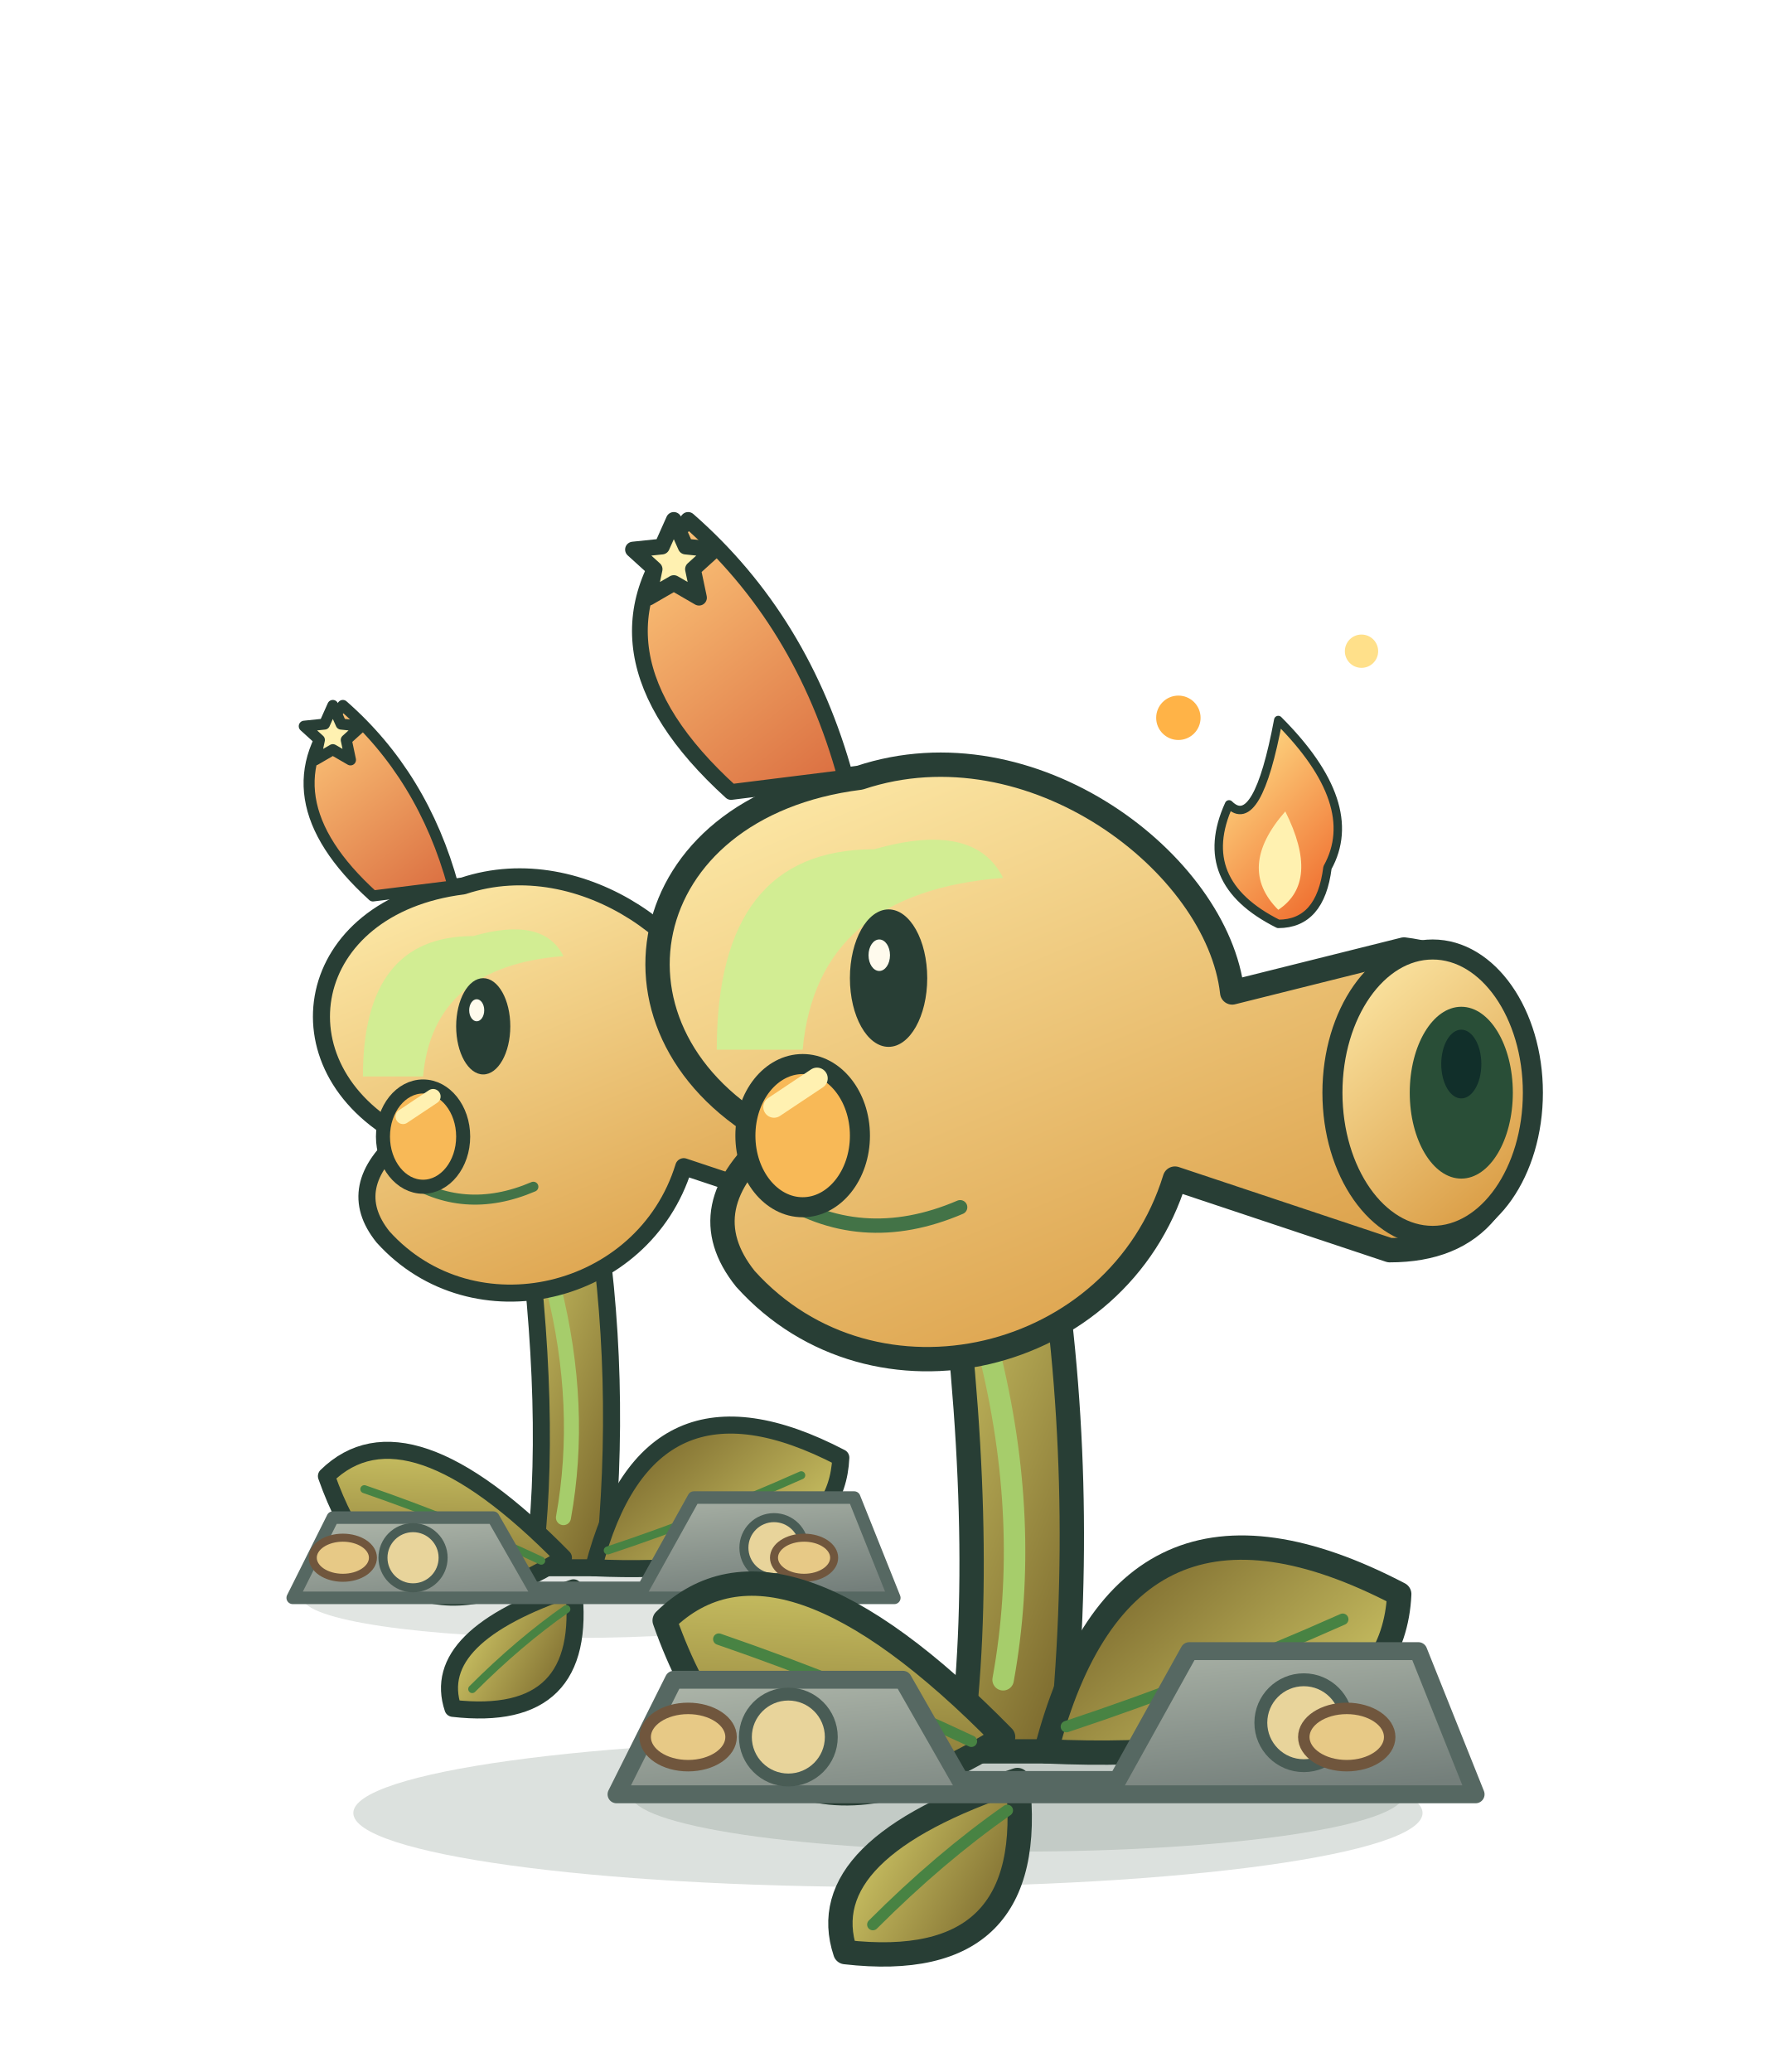
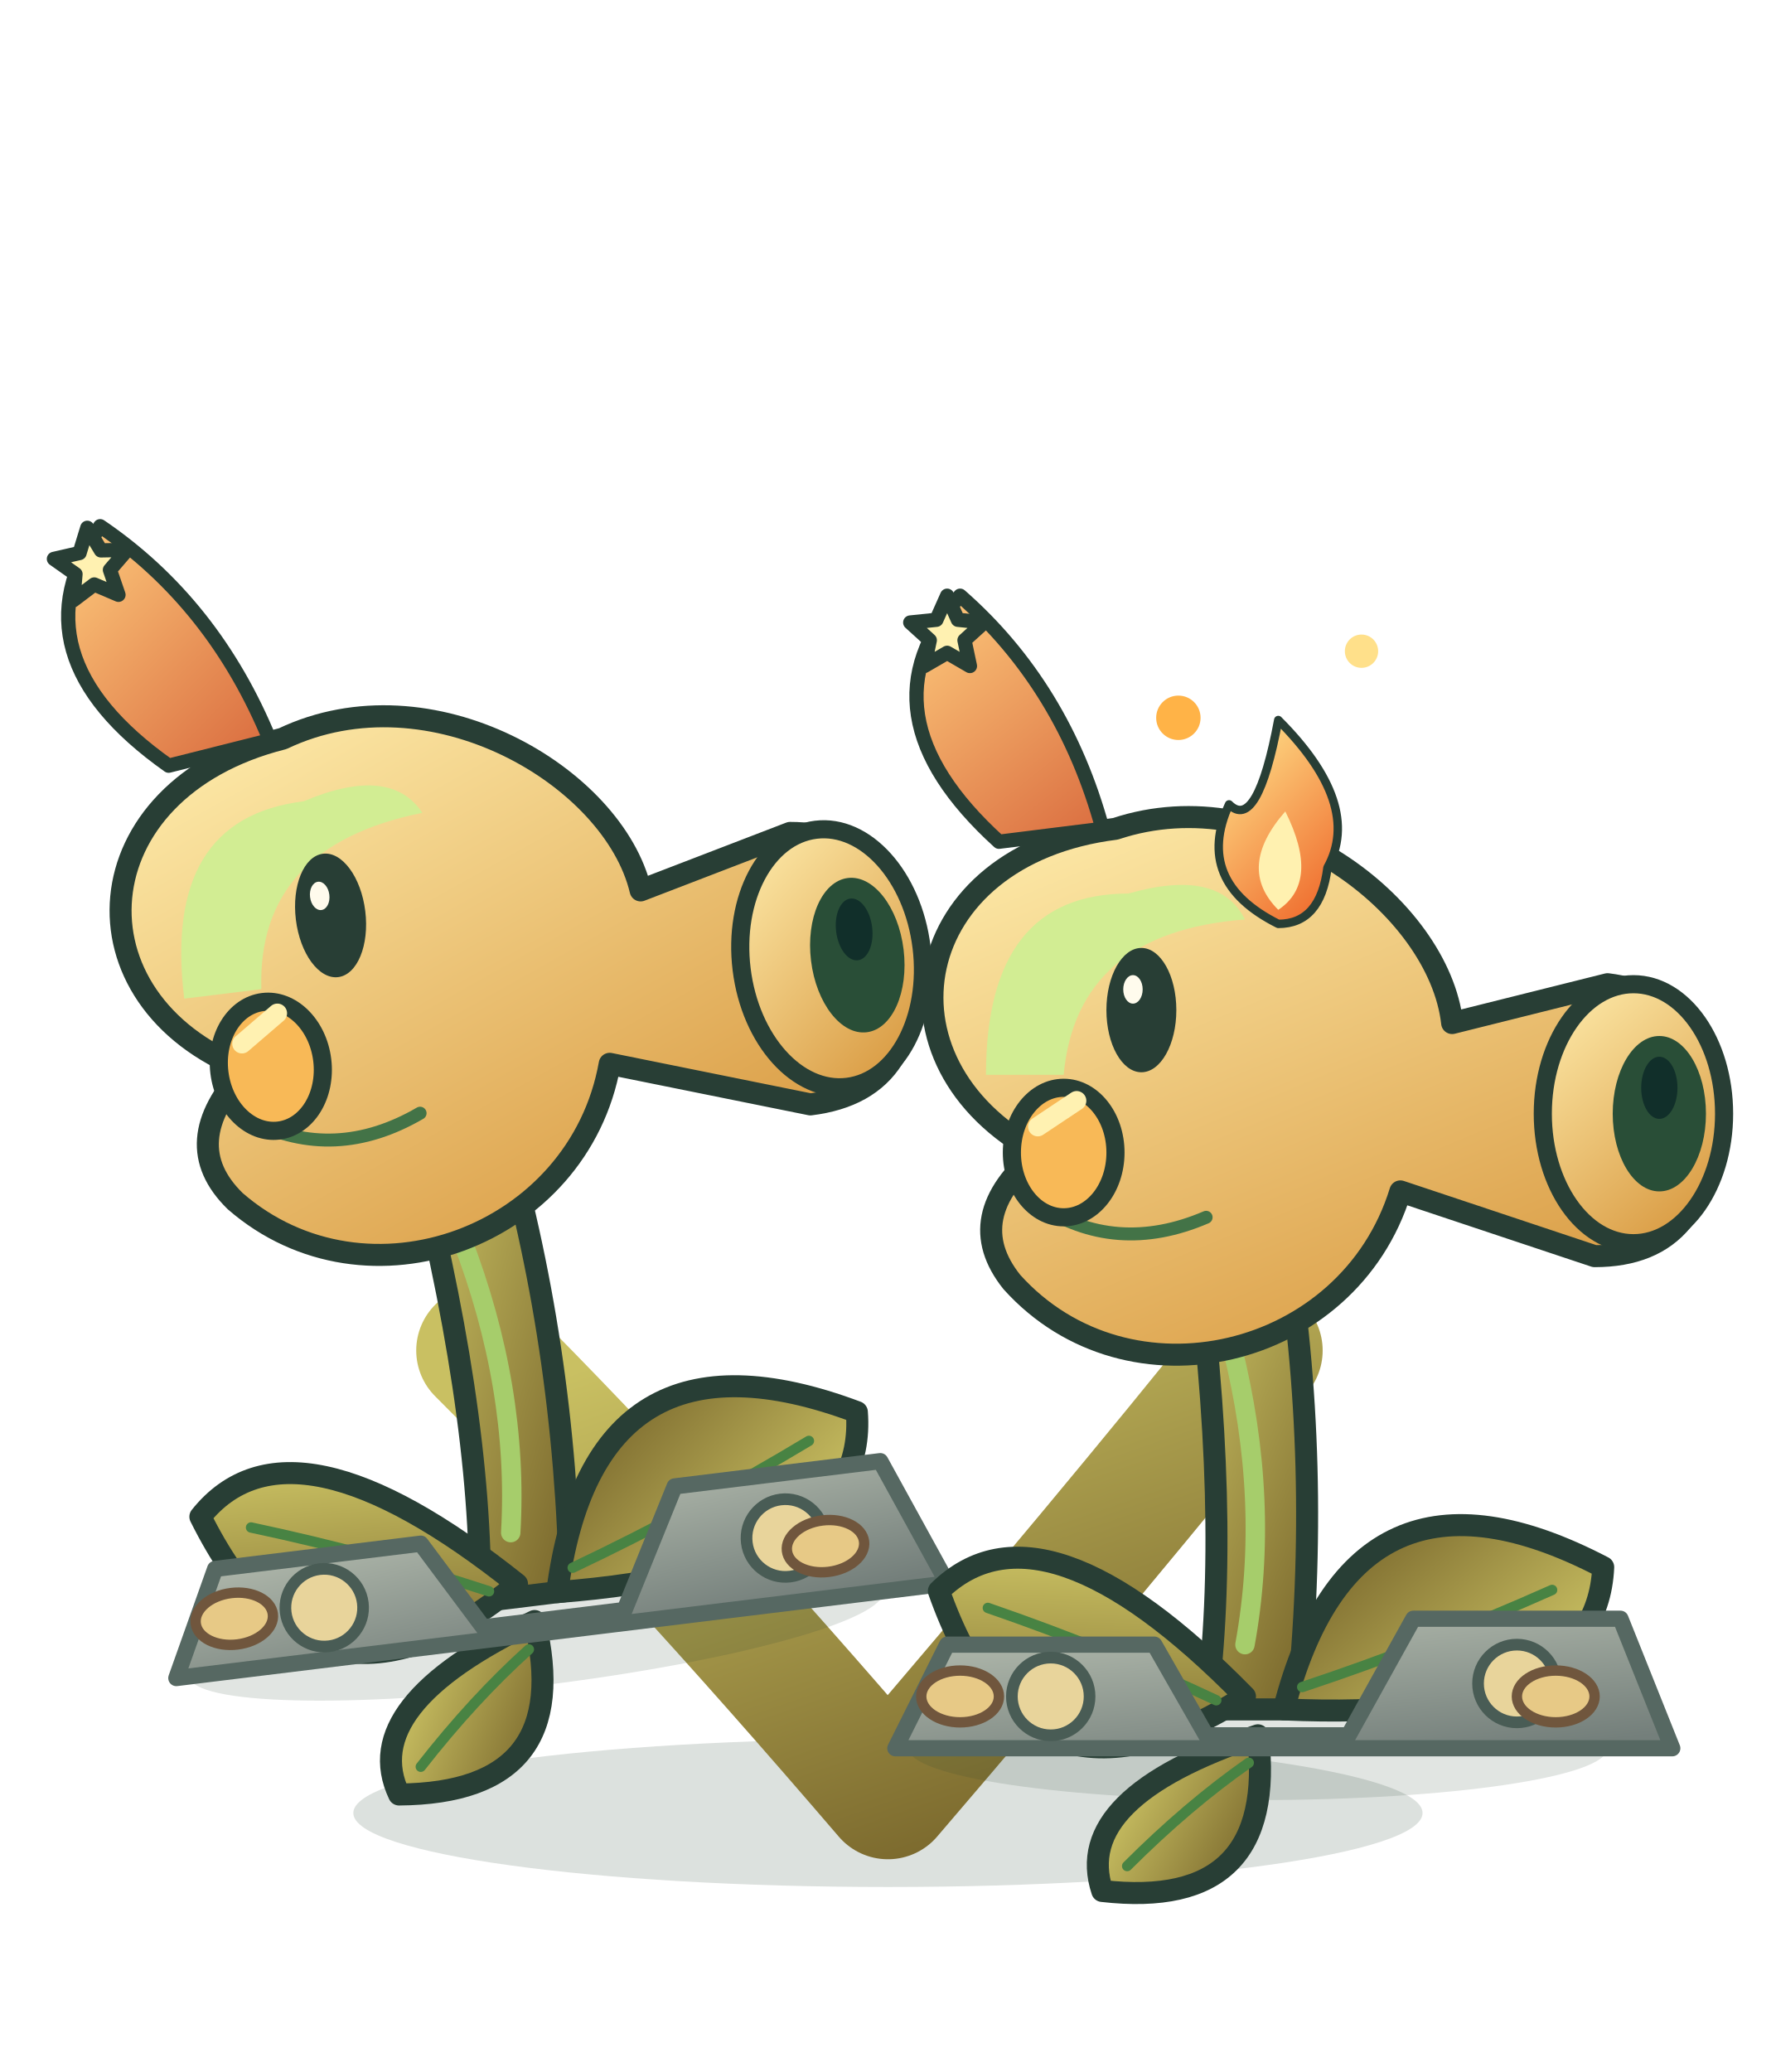
- <svg xmlns="http://www.w3.org/2000/svg" width="192" height="224" viewBox="-48 -60 96 112" data-plant-kind="fusion_amber_shooter" data-facing="right" data-model-archetype="amber_shooter" data-geometry-signature="62123134f12466b1cd16b4e87d344248">
+ <svg xmlns="http://www.w3.org/2000/svg" width="192" height="224" viewBox="-48 -60 96 112" data-plant-kind="fusion_amber_shooter" data-facing="right" data-model-archetype="amber_shooter" data-geometry-signature="eaee78512c3cf25ecc12b977958d362c">
  <defs>
    <linearGradient id="skin" x1=".2" y1="0" x2=".8" y2="1">
      <stop stop-color="#fce7a5" />
      <stop offset="1" stop-color="#d8983f" />
    </linearGradient>
    <linearGradient id="lf" x1=".2" y1="0" x2=".8" y2="1">
      <stop stop-color="#c9c062" />
      <stop offset="1" stop-color="#7c6a2e" />
    </linearGradient>
    <linearGradient id="fire" x1=".2" y1="0" x2=".8" y2="1">
      <stop stop-color="#fbc478" />
      <stop offset="1" stop-color="#dc7243" />
    </linearGradient>
    <linearGradient id="stone" x1=".2" y1="0" x2=".8" y2="1">
      <stop stop-color="#b3bbae" />
      <stop offset="1" stop-color="#747f7b" />
    </linearGradient>
    <linearGradient id="flame" x1=".2" y1="0" x2=".8" y2="1">
      <stop stop-color="#ffe28a" />
      <stop offset="1" stop-color="#ef6a2c" />
    </linearGradient>
  </defs>
  <g stroke-linejoin="round" stroke-linecap="round">
    <ellipse cx="0" cy="38" rx="28.9" ry="4" fill="#233e2b" opacity=".16" />
-     <g transform="translate(-17.0 7.4) rotate(0.0) scale(0.542)">
-       <g data-part="base">
-         <ellipse cx="0" cy="35" rx="27" ry="4" fill="#233e2b" opacity=".14" stroke="none" stroke-width="0" />
-         <path d="M-4 32 Q-2 17 -5 -5 L2 -5 Q5 13 3 32Z" fill="url(#lf)" stroke="#283e35" stroke-width="1.7" />
-         <path d="M-1 27 Q1 16 -2 4" fill="none" stroke="#a6cd6b" stroke-width="1.5" />
-         <g transform="translate(-1 31) rotate(19)">
-           <path d="M0 0 Q-20.0 -10.0 -25 0 Q-12.5 15.75 0 0Z" fill="url(#lf)" stroke="#283e35" stroke-width="1.7" />
-           <path d="M-2 1 Q-11.25 0 -21.0 0" fill="none" stroke="#488343" stroke-width="0.8" />
+     <g data-organ="twin" data-ingredient="amber_shooter">
+       <path d="M 0 37 Q -12 23 -22 13 M 0 37 Q 12 23 20 13" fill="none" stroke="url(#lf)" stroke-width="7" />
+       <g transform="translate(-22.0 4.0) rotate(-7.0) scale(0.700)">
+         <g data-part="base">
+           <ellipse cx="0" cy="35" rx="27" ry="4" fill="#233e2b" opacity=".14" stroke="none" stroke-width="0" />
+           <path d="M-4 32 Q-2 17 -5 -5 L2 -5 Q5 13 3 32Z" fill="url(#lf)" stroke="#283e35" stroke-width="1.7" />
+           <path d="M-1 27 Q1 16 -2 4" fill="none" stroke="#a6cd6b" stroke-width="1.5" />
+           <g transform="translate(-1 31) rotate(19)">
+             <path d="M0 0 Q-20.0 -10.0 -25 0 Q-12.5 15.75 0 0Z" fill="url(#lf)" stroke="#283e35" stroke-width="1.7" />
+             <path d="M-2 1 Q-11.25 0 -21.0 0" fill="none" stroke="#488343" stroke-width="0.8" />
+           </g>
+           <g transform="translate(2 32) rotate(156)">
+             <path d="M0 0 Q-21.6 -10.8 -27 0 Q-13.5 17.01 0 0Z" fill="url(#lf)" stroke="#283e35" stroke-width="1.7" />
+             <path d="M-2 1 Q-12.15 0 -22.68 0" fill="none" stroke="#488343" stroke-width="0.8" />
+           </g>
+           <g transform="translate(0 34) rotate(-45)">
+             <path d="M0 0 Q-13.60 -6.80 -17 0 Q-8.5 10.71 0 0Z" fill="url(#lf)" stroke="#283e35" stroke-width="1.7" />
+             <path d="M-2 1 Q-7.65 0 -14.28 0" fill="none" stroke="#488343" stroke-width="0.8" />
+           </g>
+           <path d="M-28 35 L-24 27 L-8 27 L-4 34 L7 34 L12 25 L28 25 L32 35Z" fill="url(#stone)" stroke="#566862" stroke-width="1.25" />
+           <ellipse cx="-16" cy="31" rx="3" ry="3" fill="#e8d49b" stroke="#495c55" stroke-width="0.9" />
+           <ellipse cx="20" cy="30" rx="3" ry="3" fill="#e8d49b" stroke="#495c55" stroke-width="0.9" />
+           <ellipse cx="-23" cy="31" rx="3" ry="2" fill="#e7c986" stroke="#70563d" stroke-width="0.8" />
+           <ellipse cx="23" cy="31" rx="3" ry="2" fill="#e7c986" stroke="#70563d" stroke-width="0.8" />
        </g>
-         <g transform="translate(2 32) rotate(156)">
-           <path d="M0 0 Q-21.6 -10.8 -27 0 Q-13.5 17.01 0 0Z" fill="url(#lf)" stroke="#283e35" stroke-width="1.7" />
-           <path d="M-2 1 Q-12.15 0 -22.68 0" fill="none" stroke="#488343" stroke-width="0.8" />
-         </g>
-         <g transform="translate(0 34) rotate(-45)">
-           <path d="M0 0 Q-13.60 -6.80 -17 0 Q-8.5 10.71 0 0Z" fill="url(#lf)" stroke="#283e35" stroke-width="1.7" />
-           <path d="M-2 1 Q-7.65 0 -14.28 0" fill="none" stroke="#488343" stroke-width="0.8" />
-         </g>
-         <path d="M-28 35 L-24 27 L-8 27 L-4 34 L7 34 L12 25 L28 25 L32 35Z" fill="url(#stone)" stroke="#566862" stroke-width="1.25" />
-         <ellipse cx="-16" cy="31" rx="3" ry="3" fill="#e8d49b" stroke="#495c55" stroke-width="0.9" />
-         <ellipse cx="20" cy="30" rx="3" ry="3" fill="#e8d49b" stroke="#495c55" stroke-width="0.9" />
-         <ellipse cx="-23" cy="31" rx="3" ry="2" fill="#e7c986" stroke="#70563d" stroke-width="0.8" />
-         <ellipse cx="23" cy="31" rx="3" ry="2" fill="#e7c986" stroke="#70563d" stroke-width="0.8" />
+         <path d="M-17 -11 C-30 -18 -27 -34 -11 -36 C1 -40 14 -30 15 -21 L27 -24 Q35 -23 35 -14 Q35 -3 26 -3 L11 -8 C7 5 -10 9 -19 -1 Q-23 -6 -17 -11Z" fill="url(#skin)" stroke="#283e35" stroke-width="1.7" />
+         <path d="M-21 -17 Q-21 -31 -10 -31 Q-3 -33 -1 -29 Q-14 -28 -15 -17Z" fill="#d2ed93" stroke="none" stroke-width="1.7" />
+         <ellipse cx="29" cy="-14" rx="7" ry="10" fill="url(#skin)" stroke="#283e35" stroke-width="1.4" />
+         <ellipse cx="31" cy="-14" rx="3.6" ry="6" fill="#294e37" stroke="none" stroke-width="1.4" />
+         <ellipse cx="31" cy="-16" rx="1.4" ry="2.4" fill="#112f2a" stroke="none" stroke-width="1.4" />
+         <ellipse cx="-9" cy="-22" rx="2.7" ry="4.8" fill="#283e35" stroke="none" stroke-width="1.4" />
+         <ellipse cx="-9.65" cy="-23.6" rx="0.75" ry="1.1" fill="#fffbed" stroke="none" stroke-width="1.4" />
+         <path d="M-17 -7 Q-11 -3 -4 -6" fill="none" stroke="#437347" stroke-width="1" />
+         <ellipse cx="-15" cy="-11" rx="4" ry="5" fill="#f8b957" stroke="#283e35" stroke-width="1.4" />
+         <path d="M-17 -13 l3 -2" fill="none" stroke="#fff1b1" stroke-width="1.5" />
+         <path d="M-20 -35 Q-31 -45 -23 -54 Q-15 -47 -12 -36Z" fill="url(#fire)" stroke="#283e35" stroke-width="1.1" />
+         <path d="M-24.00,-54.00 L-23.17,-52.14 L-21.15,-51.93 L-22.66,-50.56 L-22.24,-48.57 L-24.00,-49.59 L-25.76,-48.57 L-25.34,-50.56 L-26.85,-51.93 L-24.83,-52.14Z" fill="#fff1b1" stroke="#283e35" stroke-width="1.1" />
      </g>
-       <path d="M-17 -11 C-30 -18 -27 -34 -11 -36 C1 -40 14 -30 15 -21 L27 -24 Q35 -23 35 -14 Q35 -3 26 -3 L11 -8 C7 5 -10 9 -19 -1 Q-23 -6 -17 -11Z" fill="url(#skin)" stroke="#283e35" stroke-width="1.7" />
-       <path d="M-21 -17 Q-21 -31 -10 -31 Q-3 -33 -1 -29 Q-14 -28 -15 -17Z" fill="#d2ed93" stroke="none" stroke-width="1.7" />
-       <ellipse cx="29" cy="-14" rx="7" ry="10" fill="url(#skin)" stroke="#283e35" stroke-width="1.4" />
-       <ellipse cx="31" cy="-14" rx="3.6" ry="6" fill="#294e37" stroke="none" stroke-width="1.4" />
-       <ellipse cx="31" cy="-16" rx="1.4" ry="2.4" fill="#112f2a" stroke="none" stroke-width="1.4" />
-       <ellipse cx="-9" cy="-22" rx="2.7" ry="4.8" fill="#283e35" stroke="none" stroke-width="1.4" />
-       <ellipse cx="-9.65" cy="-23.6" rx="0.75" ry="1.1" fill="#fffbed" stroke="none" stroke-width="1.4" />
-       <path d="M-17 -7 Q-11 -3 -4 -6" fill="none" stroke="#437347" stroke-width="1" />
-       <ellipse cx="-15" cy="-11" rx="4" ry="5" fill="#f8b957" stroke="#283e35" stroke-width="1.4" />
-       <path d="M-17 -13 l3 -2" fill="none" stroke="#fff1b1" stroke-width="1.5" />
-       <path d="M-20 -35 Q-31 -45 -23 -54 Q-15 -47 -12 -36Z" fill="url(#fire)" stroke="#283e35" stroke-width="1.1" />
-       <path d="M-24.00,-54.00 L-23.17,-52.14 L-21.15,-51.93 L-22.66,-50.56 L-22.24,-48.57 L-24.00,-49.59 L-25.76,-48.57 L-25.34,-50.56 L-26.85,-51.93 L-24.83,-52.14Z" fill="#fff1b1" stroke="#283e35" stroke-width="1.1" />
    </g>
    <g data-host="amber_shooter">
-       <g transform="translate(7.0 9.9) rotate(0.0) scale(0.774)">
+       <g transform="translate(20.0 10.0) rotate(0.0) scale(0.700)">
        <g data-part="base">
          <ellipse cx="0" cy="35" rx="27" ry="4" fill="#233e2b" opacity=".14" stroke="none" stroke-width="0" />
          <path d="M-4 32 Q-2 17 -5 -5 L2 -5 Q5 13 3 32Z" fill="url(#lf)" stroke="#283e35" stroke-width="1.7" />
          <path d="M-1 27 Q1 16 -2 4" fill="none" stroke="#a6cd6b" stroke-width="1.5" />
          <g transform="translate(-1 31) rotate(19)">
            <path d="M0 0 Q-20.0 -10.0 -25 0 Q-12.5 15.75 0 0Z" fill="url(#lf)" stroke="#283e35" stroke-width="1.7" />
            <path d="M-2 1 Q-11.25 0 -21.0 0" fill="none" stroke="#488343" stroke-width="0.8" />
          </g>
          <g transform="translate(2 32) rotate(156)">
            <path d="M0 0 Q-21.6 -10.8 -27 0 Q-13.5 17.01 0 0Z" fill="url(#lf)" stroke="#283e35" stroke-width="1.7" />
            <path d="M-2 1 Q-12.15 0 -22.68 0" fill="none" stroke="#488343" stroke-width="0.8" />
          </g>
          <g transform="translate(0 34) rotate(-45)">
            <path d="M0 0 Q-13.60 -6.80 -17 0 Q-8.5 10.71 0 0Z" fill="url(#lf)" stroke="#283e35" stroke-width="1.7" />
            <path d="M-2 1 Q-7.65 0 -14.28 0" fill="none" stroke="#488343" stroke-width="0.8" />
          </g>
          <path d="M-28 35 L-24 27 L-8 27 L-4 34 L7 34 L12 25 L28 25 L32 35Z" fill="url(#stone)" stroke="#566862" stroke-width="1.25" />
          <ellipse cx="-16" cy="31" rx="3" ry="3" fill="#e8d49b" stroke="#495c55" stroke-width="0.9" />
          <ellipse cx="20" cy="30" rx="3" ry="3" fill="#e8d49b" stroke="#495c55" stroke-width="0.9" />
          <ellipse cx="-23" cy="31" rx="3" ry="2" fill="#e7c986" stroke="#70563d" stroke-width="0.8" />
          <ellipse cx="23" cy="31" rx="3" ry="2" fill="#e7c986" stroke="#70563d" stroke-width="0.8" />
        </g>
        <path d="M-17 -11 C-30 -18 -27 -34 -11 -36 C1 -40 14 -30 15 -21 L27 -24 Q35 -23 35 -14 Q35 -3 26 -3 L11 -8 C7 5 -10 9 -19 -1 Q-23 -6 -17 -11Z" fill="url(#skin)" stroke="#283e35" stroke-width="1.7" />
        <path d="M-21 -17 Q-21 -31 -10 -31 Q-3 -33 -1 -29 Q-14 -28 -15 -17Z" fill="#d2ed93" stroke="none" stroke-width="1.7" />
        <ellipse cx="29" cy="-14" rx="7" ry="10" fill="url(#skin)" stroke="#283e35" stroke-width="1.4" />
        <ellipse cx="31" cy="-14" rx="3.6" ry="6" fill="#294e37" stroke="none" stroke-width="1.4" />
        <ellipse cx="31" cy="-16" rx="1.4" ry="2.4" fill="#112f2a" stroke="none" stroke-width="1.4" />
        <ellipse cx="-9" cy="-22" rx="2.7" ry="4.8" fill="#283e35" stroke="none" stroke-width="1.4" />
        <ellipse cx="-9.65" cy="-23.6" rx="0.75" ry="1.1" fill="#fffbed" stroke="none" stroke-width="1.4" />
        <path d="M-17 -7 Q-11 -3 -4 -6" fill="none" stroke="#437347" stroke-width="1" />
        <ellipse cx="-15" cy="-11" rx="4" ry="5" fill="#f8b957" stroke="#283e35" stroke-width="1.4" />
        <path d="M-17 -13 l3 -2" fill="none" stroke="#fff1b1" stroke-width="1.5" />
        <path d="M-20 -35 Q-31 -45 -23 -54 Q-15 -47 -12 -36Z" fill="url(#fire)" stroke="#283e35" stroke-width="1.1" />
        <path d="M-24.00,-54.00 L-23.17,-52.14 L-21.15,-51.93 L-22.66,-50.56 L-22.24,-48.57 L-24.00,-49.59 L-25.76,-48.57 L-25.34,-50.56 L-26.85,-51.93 L-24.83,-52.14Z" fill="#fff1b1" stroke="#283e35" stroke-width="1.1" />
      </g>
    </g>
    <g data-element="fire">
      <g transform="translate(21.1 -13.1) scale(0.38)">
        <path d="M0 8 Q-12 2 -7 -9 Q-3 -5 0 -21 Q12 -9 7 0 Q6 8 0 8Z" fill="url(#flame)" stroke="#283e35" stroke-width="1.2" />
        <path d="M0 6 Q-6 0 1 -8 Q6 2 0 6Z" fill="#fff1b0" />
      </g>
      <circle cx="15.7" cy="-21.2" r="1.2" fill="#ffb347" />
      <circle cx="25.6" cy="-24.8" r="0.9" fill="#ffe08a" />
    </g>
  </g>
</svg>
